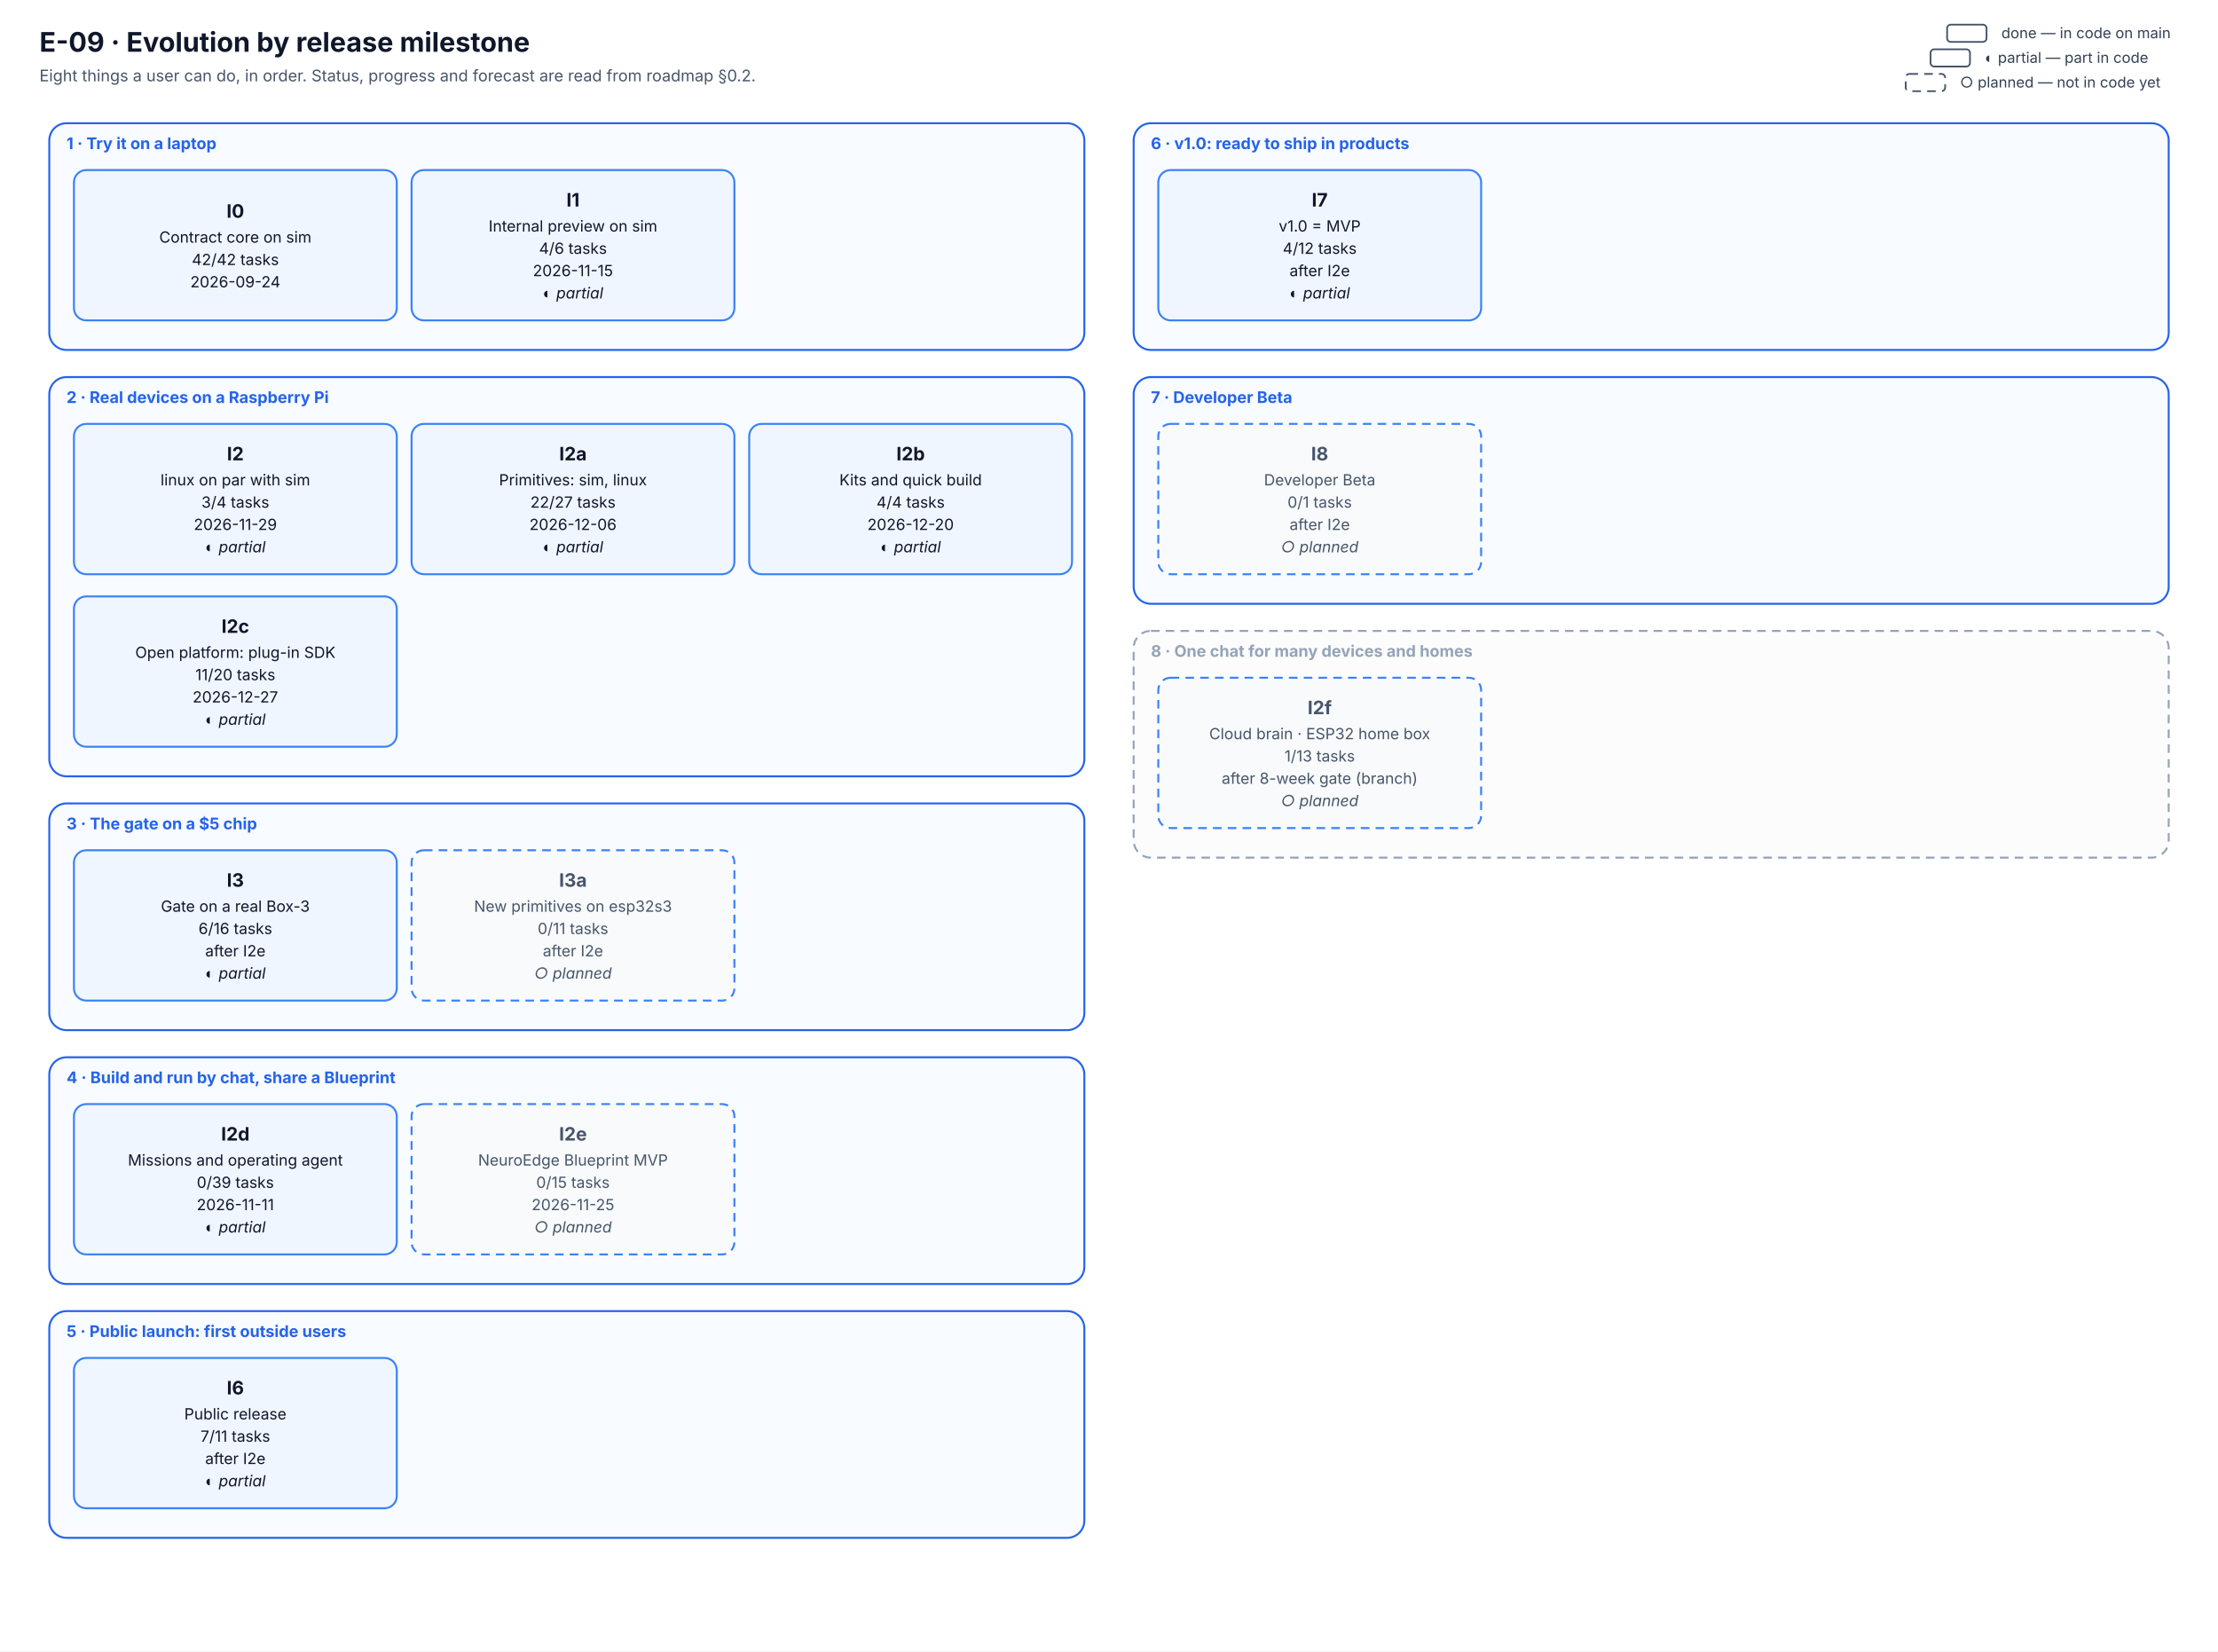
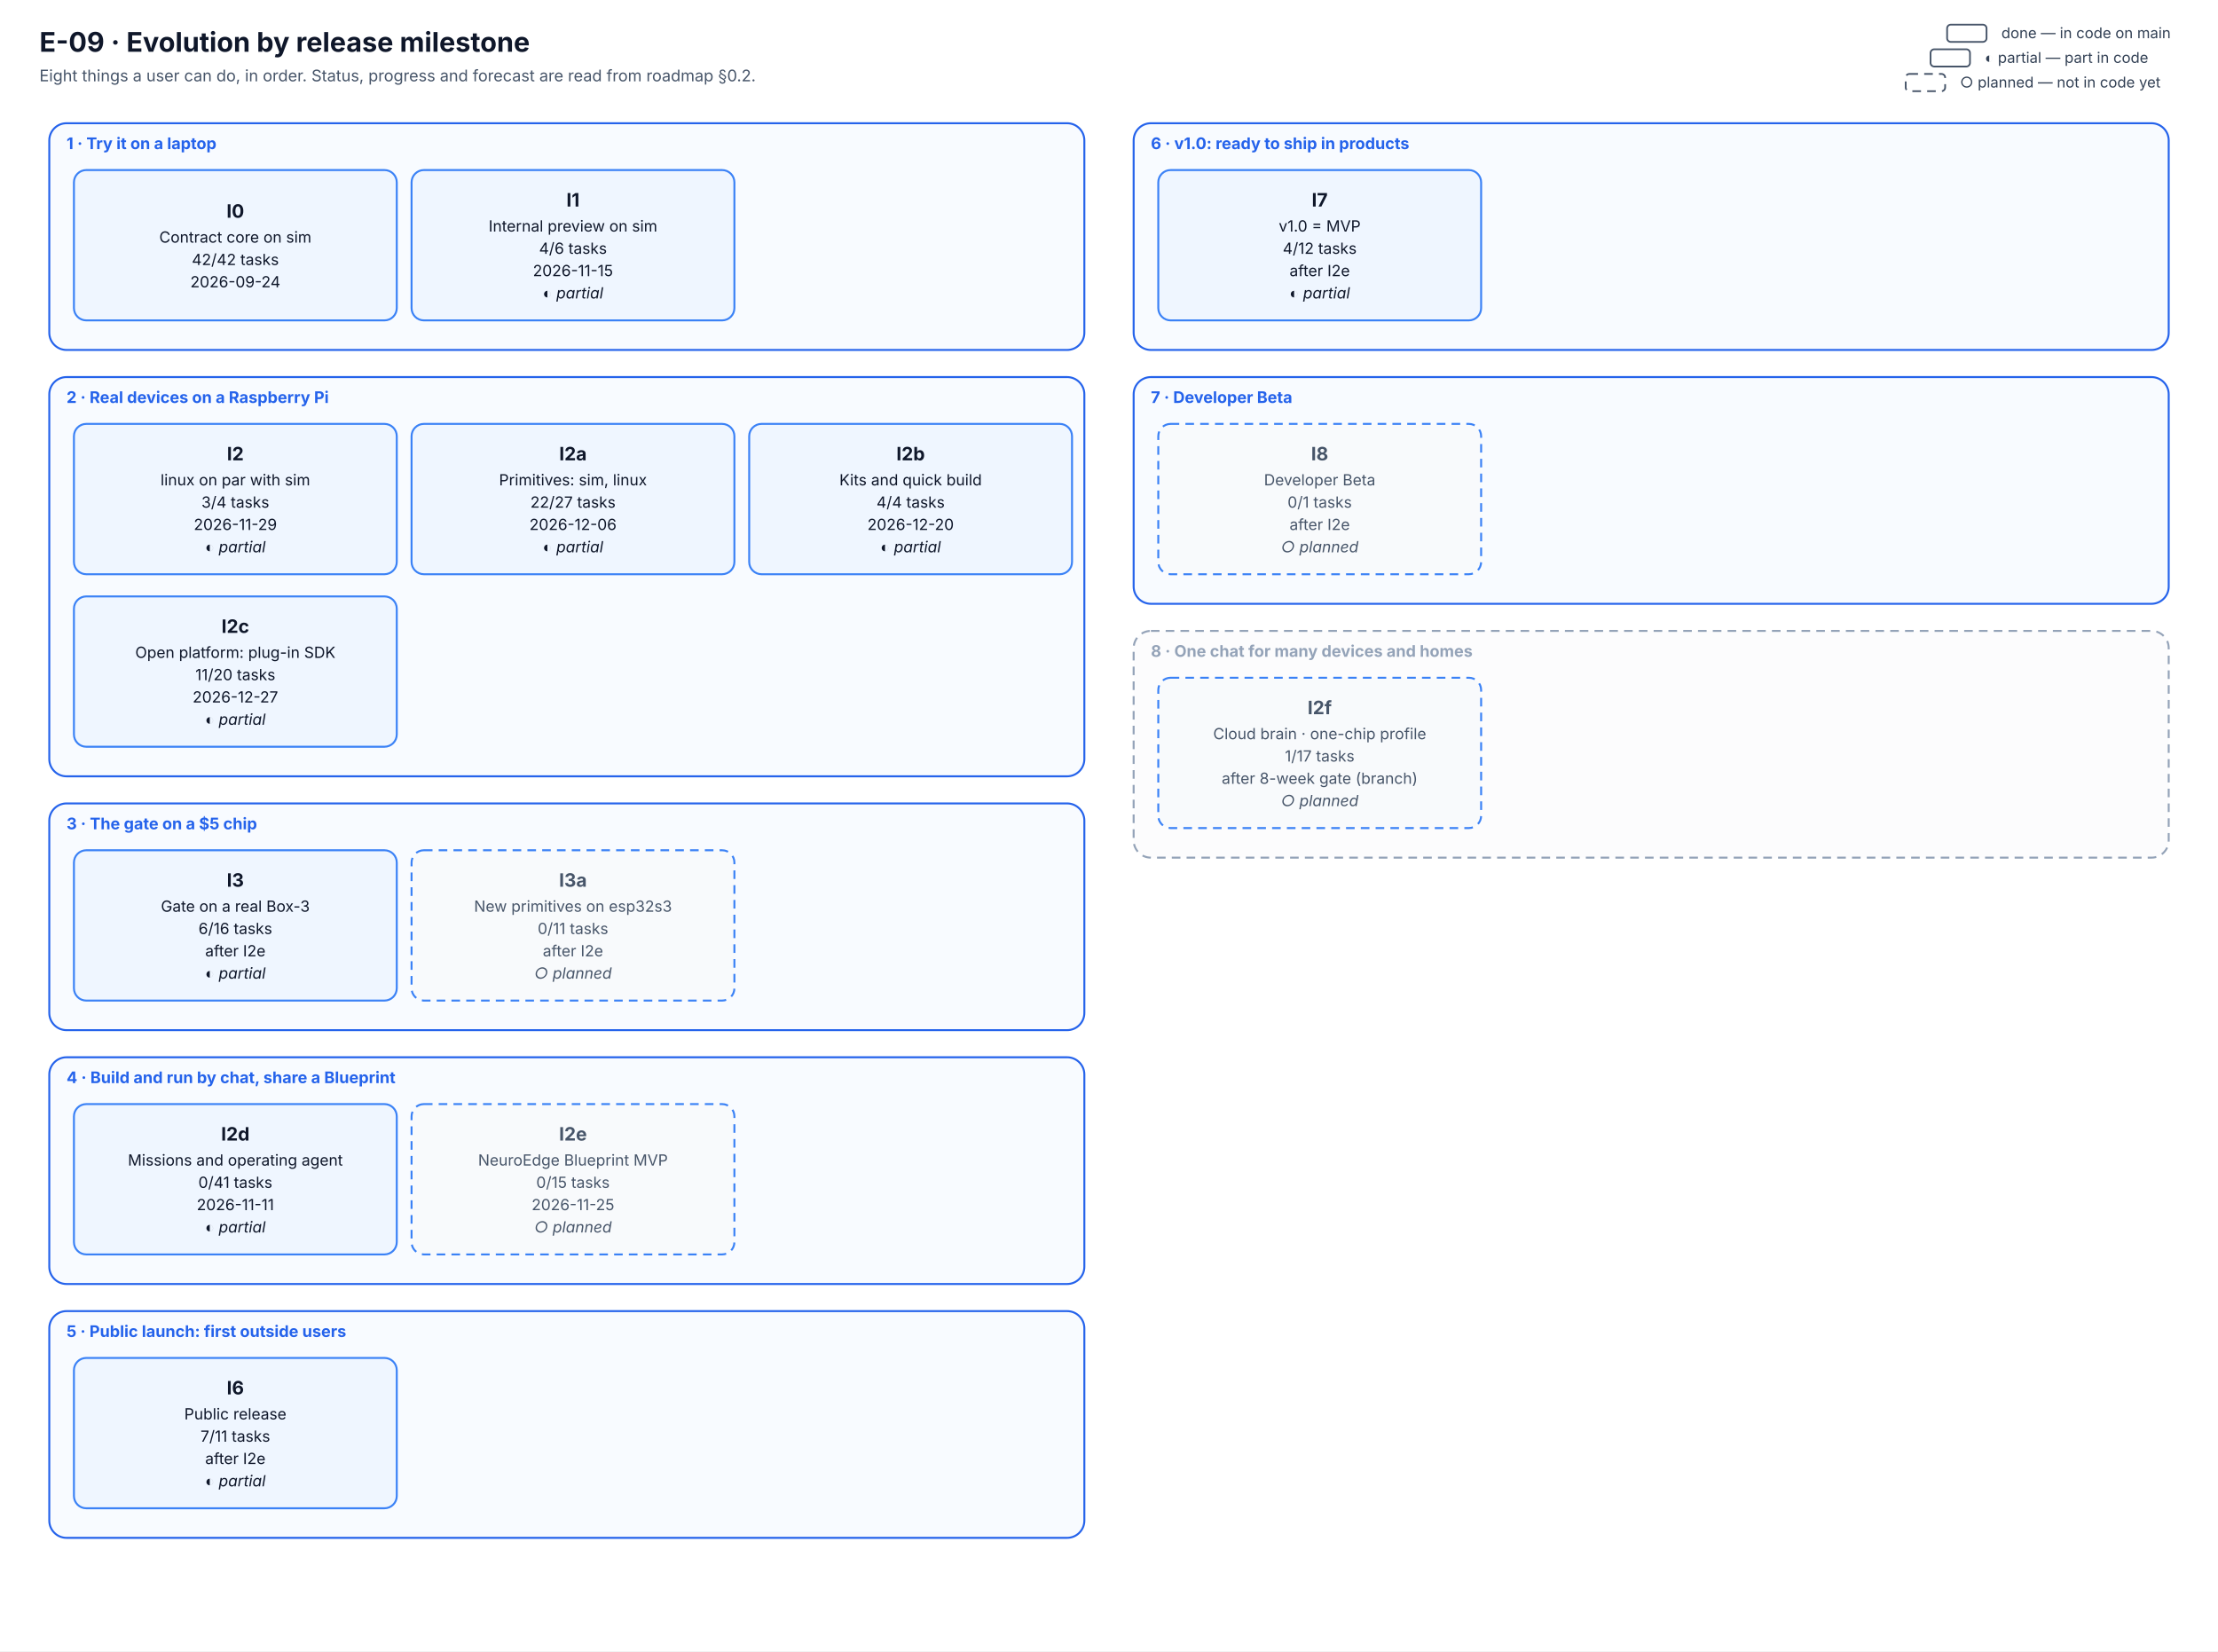
<svg xmlns="http://www.w3.org/2000/svg" viewBox="0 0 1800 1340" width="1800" height="1340" font-family="Inter, 'Segoe UI', system-ui, -apple-system, Roboto, Helvetica, Arial, sans-serif" role="img" aria-labelledby="E-09-evolution-title E-09-evolution-desc">
  <defs>
    <marker id="arr" viewBox="0 0 10 10" refX="9" refY="5" markerWidth="7" markerHeight="7" orient="auto-start-reverse">
      <path d="M0,0 L10,5 L0,10 z" fill="#334155" />
    </marker>
  </defs>
  <rect width="1800" height="1340" fill="#ffffff" />
  <text x="32.0" y="42.0" font-size="22" fill="#0f172a" text-anchor="start" font-weight="700">E-09 · Evolution by release milestone</text>
  <text x="32.0" y="66.0" font-size="13" fill="#475569" text-anchor="start">Eight things a user can do, in order. Status, progress and forecast are read from roadmap §0.2.</text>
  <rect x="40" y="100" width="840" height="184" rx="14" fill="#f8fbff" stroke="#2563eb" stroke-width="1.6" />
  <text x="54.0" y="121.0" font-size="13" fill="#2563eb" text-anchor="start" font-weight="700">1 · Try it on a laptop</text>
  <rect x="40" y="306" width="840" height="324" rx="14" fill="#f8fbff" stroke="#2563eb" stroke-width="1.6" />
  <text x="54.0" y="327.0" font-size="13" fill="#2563eb" text-anchor="start" font-weight="700">2 · Real devices on a Raspberry Pi</text>
  <rect x="40" y="652" width="840" height="184" rx="14" fill="#f8fbff" stroke="#2563eb" stroke-width="1.6" />
  <text x="54.0" y="673.0" font-size="13" fill="#2563eb" text-anchor="start" font-weight="700">3 · The gate on a $5 chip</text>
  <rect x="40" y="858" width="840" height="184" rx="14" fill="#f8fbff" stroke="#2563eb" stroke-width="1.6" />
  <text x="54.0" y="879.0" font-size="13" fill="#2563eb" text-anchor="start" font-weight="700">4 · Build and run by chat, share a Blueprint</text>
  <rect x="40" y="1064" width="840" height="184" rx="14" fill="#f8fbff" stroke="#2563eb" stroke-width="1.6" />
  <text x="54.0" y="1085.0" font-size="13" fill="#2563eb" text-anchor="start" font-weight="700">5 · Public launch: first outside users</text>
  <rect x="920" y="100" width="840" height="184" rx="14" fill="#f8fbff" stroke="#2563eb" stroke-width="1.6" />
  <text x="934.0" y="121.0" font-size="13" fill="#2563eb" text-anchor="start" font-weight="700">6 · v1.0: ready to ship in products</text>
  <rect x="920" y="306" width="840" height="184" rx="14" fill="#f8fbff" stroke="#2563eb" stroke-width="1.6" />
  <text x="934.0" y="327.0" font-size="13" fill="#2563eb" text-anchor="start" font-weight="700">7 · Developer Beta</text>
  <rect x="920" y="512" width="840" height="184" rx="14" fill="#fcfcfd" stroke="#94a3b8" stroke-width="1.6" stroke-dasharray="7 5" />
  <text x="934.0" y="533.0" font-size="13" fill="#94a3b8" text-anchor="start" font-weight="700">8 · One chat for many devices and homes</text>
  <rect x="60" y="138" width="262" height="122" rx="10" fill="#eff6ff" stroke="#3b82f6" stroke-width="1.6" />
  <text x="191.0" y="176.7" font-size="15" fill="#0f172a" text-anchor="middle" font-weight="700">I0</text>
  <text x="191.0" y="196.9" font-size="12.5" fill="#0f172a" text-anchor="middle">Contract core on sim</text>
  <text x="191.0" y="215.1" font-size="12.5" fill="#0f172a" text-anchor="middle">42/42 tasks</text>
  <text x="191.0" y="233.2" font-size="12.5" fill="#0f172a" text-anchor="middle">2026-09-24</text>
  <rect x="334" y="138" width="262" height="122" rx="10" fill="#eff6ff" stroke="#3b82f6" stroke-width="1.6" />
  <text x="465.0" y="167.6" font-size="15" fill="#0f172a" text-anchor="middle" font-weight="700">I1</text>
  <text x="465.0" y="187.9" font-size="12.5" fill="#0f172a" text-anchor="middle">Internal preview on sim</text>
  <text x="465.0" y="206.0" font-size="12.5" fill="#0f172a" text-anchor="middle">4/6 tasks</text>
  <text x="465.0" y="224.1" font-size="12.5" fill="#0f172a" text-anchor="middle">2026-11-15</text>
  <text x="465.0" y="242.2" font-size="12.5" fill="#0f172a" text-anchor="middle" font-style="italic">◐ partial</text>
  <rect x="60" y="344" width="262" height="122" rx="10" fill="#eff6ff" stroke="#3b82f6" stroke-width="1.6" />
  <text x="191.0" y="373.6" font-size="15" fill="#0f172a" text-anchor="middle" font-weight="700">I2</text>
  <text x="191.0" y="393.9" font-size="12.5" fill="#0f172a" text-anchor="middle">linux on par with sim</text>
  <text x="191.0" y="412.0" font-size="12.5" fill="#0f172a" text-anchor="middle">3/4 tasks</text>
  <text x="191.0" y="430.1" font-size="12.5" fill="#0f172a" text-anchor="middle">2026-11-29</text>
  <text x="191.0" y="448.2" font-size="12.5" fill="#0f172a" text-anchor="middle" font-style="italic">◐ partial</text>
  <rect x="334" y="344" width="262" height="122" rx="10" fill="#eff6ff" stroke="#3b82f6" stroke-width="1.6" />
  <text x="465.0" y="373.6" font-size="15" fill="#0f172a" text-anchor="middle" font-weight="700">I2a</text>
  <text x="465.0" y="393.9" font-size="12.5" fill="#0f172a" text-anchor="middle">Primitives: sim, linux</text>
  <text x="465.0" y="412.0" font-size="12.5" fill="#0f172a" text-anchor="middle">22/27 tasks</text>
  <text x="465.0" y="430.1" font-size="12.5" fill="#0f172a" text-anchor="middle">2026-12-06</text>
  <text x="465.0" y="448.2" font-size="12.5" fill="#0f172a" text-anchor="middle" font-style="italic">◐ partial</text>
  <rect x="608" y="344" width="262" height="122" rx="10" fill="#eff6ff" stroke="#3b82f6" stroke-width="1.6" />
  <text x="739.0" y="373.6" font-size="15" fill="#0f172a" text-anchor="middle" font-weight="700">I2b</text>
  <text x="739.0" y="393.9" font-size="12.5" fill="#0f172a" text-anchor="middle">Kits and quick build</text>
  <text x="739.0" y="412.0" font-size="12.5" fill="#0f172a" text-anchor="middle">4/4 tasks</text>
  <text x="739.0" y="430.1" font-size="12.5" fill="#0f172a" text-anchor="middle">2026-12-20</text>
  <text x="739.0" y="448.2" font-size="12.5" fill="#0f172a" text-anchor="middle" font-style="italic">◐ partial</text>
  <rect x="60" y="484" width="262" height="122" rx="10" fill="#eff6ff" stroke="#3b82f6" stroke-width="1.6" />
  <text x="191.0" y="513.6" font-size="15" fill="#0f172a" text-anchor="middle" font-weight="700">I2c</text>
  <text x="191.0" y="533.9" font-size="12.5" fill="#0f172a" text-anchor="middle">Open platform: plug-in SDK</text>
  <text x="191.0" y="552.0" font-size="12.5" fill="#0f172a" text-anchor="middle">11/20 tasks</text>
  <text x="191.0" y="570.1" font-size="12.5" fill="#0f172a" text-anchor="middle">2026-12-27</text>
  <text x="191.0" y="588.2" font-size="12.5" fill="#0f172a" text-anchor="middle" font-style="italic">◐ partial</text>
  <rect x="60" y="690" width="262" height="122" rx="10" fill="#eff6ff" stroke="#3b82f6" stroke-width="1.6" />
  <text x="191.0" y="719.6" font-size="15" fill="#0f172a" text-anchor="middle" font-weight="700">I3</text>
  <text x="191.0" y="739.9" font-size="12.5" fill="#0f172a" text-anchor="middle">Gate on a real Box-3</text>
  <text x="191.0" y="758.0" font-size="12.5" fill="#0f172a" text-anchor="middle">6/16 tasks</text>
  <text x="191.0" y="776.1" font-size="12.5" fill="#0f172a" text-anchor="middle">after I2e</text>
  <text x="191.0" y="794.2" font-size="12.5" fill="#0f172a" text-anchor="middle" font-style="italic">◐ partial</text>
  <rect x="334" y="690" width="262" height="122" rx="10" fill="#f8fafc" stroke="#3b82f6" stroke-width="1.6" stroke-dasharray="7 5" />
  <text x="465.0" y="719.6" font-size="15" fill="#475569" text-anchor="middle" font-weight="700">I3a</text>
  <text x="465.0" y="739.9" font-size="12.5" fill="#475569" text-anchor="middle">New primitives on esp32s3</text>
  <text x="465.0" y="758.0" font-size="12.5" fill="#475569" text-anchor="middle">0/11 tasks</text>
  <text x="465.0" y="776.1" font-size="12.5" fill="#475569" text-anchor="middle">after I2e</text>
  <text x="465.0" y="794.2" font-size="12.5" fill="#475569" text-anchor="middle" font-style="italic">○ planned</text>
  <rect x="60" y="896" width="262" height="122" rx="10" fill="#eff6ff" stroke="#3b82f6" stroke-width="1.6" />
  <text x="191.0" y="925.6" font-size="15" fill="#0f172a" text-anchor="middle" font-weight="700">I2d</text>
  <text x="191.0" y="945.9" font-size="12.5" fill="#0f172a" text-anchor="middle">Missions and operating agent</text>
-   <text x="191.0" y="964.0" font-size="12.5" fill="#0f172a" text-anchor="middle">0/39 tasks</text>
+   <text x="191.0" y="964.0" font-size="12.5" fill="#0f172a" text-anchor="middle">0/41 tasks</text>
  <text x="191.0" y="982.1" font-size="12.5" fill="#0f172a" text-anchor="middle">2026-11-11</text>
  <text x="191.0" y="1000.2" font-size="12.5" fill="#0f172a" text-anchor="middle" font-style="italic">◐ partial</text>
  <rect x="334" y="896" width="262" height="122" rx="10" fill="#f8fafc" stroke="#3b82f6" stroke-width="1.6" stroke-dasharray="7 5" />
  <text x="465.0" y="925.6" font-size="15" fill="#475569" text-anchor="middle" font-weight="700">I2e</text>
  <text x="465.0" y="945.9" font-size="12.5" fill="#475569" text-anchor="middle">NeuroEdge Blueprint MVP</text>
  <text x="465.0" y="964.0" font-size="12.5" fill="#475569" text-anchor="middle">0/15 tasks</text>
  <text x="465.0" y="982.1" font-size="12.5" fill="#475569" text-anchor="middle">2026-11-25</text>
  <text x="465.0" y="1000.2" font-size="12.5" fill="#475569" text-anchor="middle" font-style="italic">○ planned</text>
  <rect x="60" y="1102" width="262" height="122" rx="10" fill="#eff6ff" stroke="#3b82f6" stroke-width="1.6" />
  <text x="191.0" y="1131.6" font-size="15" fill="#0f172a" text-anchor="middle" font-weight="700">I6</text>
  <text x="191.0" y="1151.9" font-size="12.5" fill="#0f172a" text-anchor="middle">Public release</text>
  <text x="191.0" y="1170.0" font-size="12.5" fill="#0f172a" text-anchor="middle">7/11 tasks</text>
  <text x="191.0" y="1188.1" font-size="12.5" fill="#0f172a" text-anchor="middle">after I2e</text>
  <text x="191.0" y="1206.2" font-size="12.5" fill="#0f172a" text-anchor="middle" font-style="italic">◐ partial</text>
  <rect x="940" y="138" width="262" height="122" rx="10" fill="#eff6ff" stroke="#3b82f6" stroke-width="1.6" />
  <text x="1071.0" y="167.6" font-size="15" fill="#0f172a" text-anchor="middle" font-weight="700">I7</text>
  <text x="1071.0" y="187.9" font-size="12.5" fill="#0f172a" text-anchor="middle">v1.0 = MVP</text>
  <text x="1071.0" y="206.0" font-size="12.5" fill="#0f172a" text-anchor="middle">4/12 tasks</text>
  <text x="1071.0" y="224.1" font-size="12.5" fill="#0f172a" text-anchor="middle">after I2e</text>
  <text x="1071.0" y="242.2" font-size="12.5" fill="#0f172a" text-anchor="middle" font-style="italic">◐ partial</text>
  <rect x="940" y="344" width="262" height="122" rx="10" fill="#f8fafc" stroke="#3b82f6" stroke-width="1.6" stroke-dasharray="7 5" />
  <text x="1071.0" y="373.6" font-size="15" fill="#475569" text-anchor="middle" font-weight="700">I8</text>
  <text x="1071.0" y="393.9" font-size="12.5" fill="#475569" text-anchor="middle">Developer Beta</text>
  <text x="1071.0" y="412.0" font-size="12.5" fill="#475569" text-anchor="middle">0/1 tasks</text>
  <text x="1071.0" y="430.1" font-size="12.5" fill="#475569" text-anchor="middle">after I2e</text>
  <text x="1071.0" y="448.2" font-size="12.5" fill="#475569" text-anchor="middle" font-style="italic">○ planned</text>
  <rect x="940" y="550" width="262" height="122" rx="10" fill="#f8fafc" stroke="#3b82f6" stroke-width="1.6" stroke-dasharray="7 5" />
  <text x="1071.0" y="579.6" font-size="15" fill="#475569" text-anchor="middle" font-weight="700">I2f</text>
-   <text x="1071.0" y="599.9" font-size="12.5" fill="#475569" text-anchor="middle">Cloud brain · ESP32 home box</text>
-   <text x="1071.0" y="618.0" font-size="12.5" fill="#475569" text-anchor="middle">1/13 tasks</text>
+   <text x="1071.0" y="599.9" font-size="12.5" fill="#475569" text-anchor="middle">Cloud brain · one-chip profile</text>
+   <text x="1071.0" y="618.0" font-size="12.5" fill="#475569" text-anchor="middle">1/17 tasks</text>
  <text x="1071.0" y="636.1" font-size="12.5" fill="#475569" text-anchor="middle">after 8-week gate (branch)</text>
  <text x="1071.0" y="654.2" font-size="12.5" fill="#475569" text-anchor="middle" font-style="italic">○ planned</text>
  <rect x="1546.56" y="60" width="32" height="14" rx="3" fill="#ffffff" stroke="#475569" stroke-width="1.4" stroke-dasharray="7 5" />
  <text x="1590.6" y="71.0" font-size="12" fill="#334155" text-anchor="start">○ planned — not in code yet</text>
  <rect x="1566.72" y="40" width="32" height="14" rx="3" fill="#ffffff" stroke="#475569" stroke-width="1.4" />
  <text x="1610.7" y="51.0" font-size="12" fill="#334155" text-anchor="start">◐ partial — part in code</text>
  <rect x="1580.16" y="20" width="32" height="14" rx="3" fill="#ffffff" stroke="#475569" stroke-width="1.4" />
  <text x="1624.2" y="31.0" font-size="12" fill="#334155" text-anchor="start">done — in code on main</text>
</svg>
